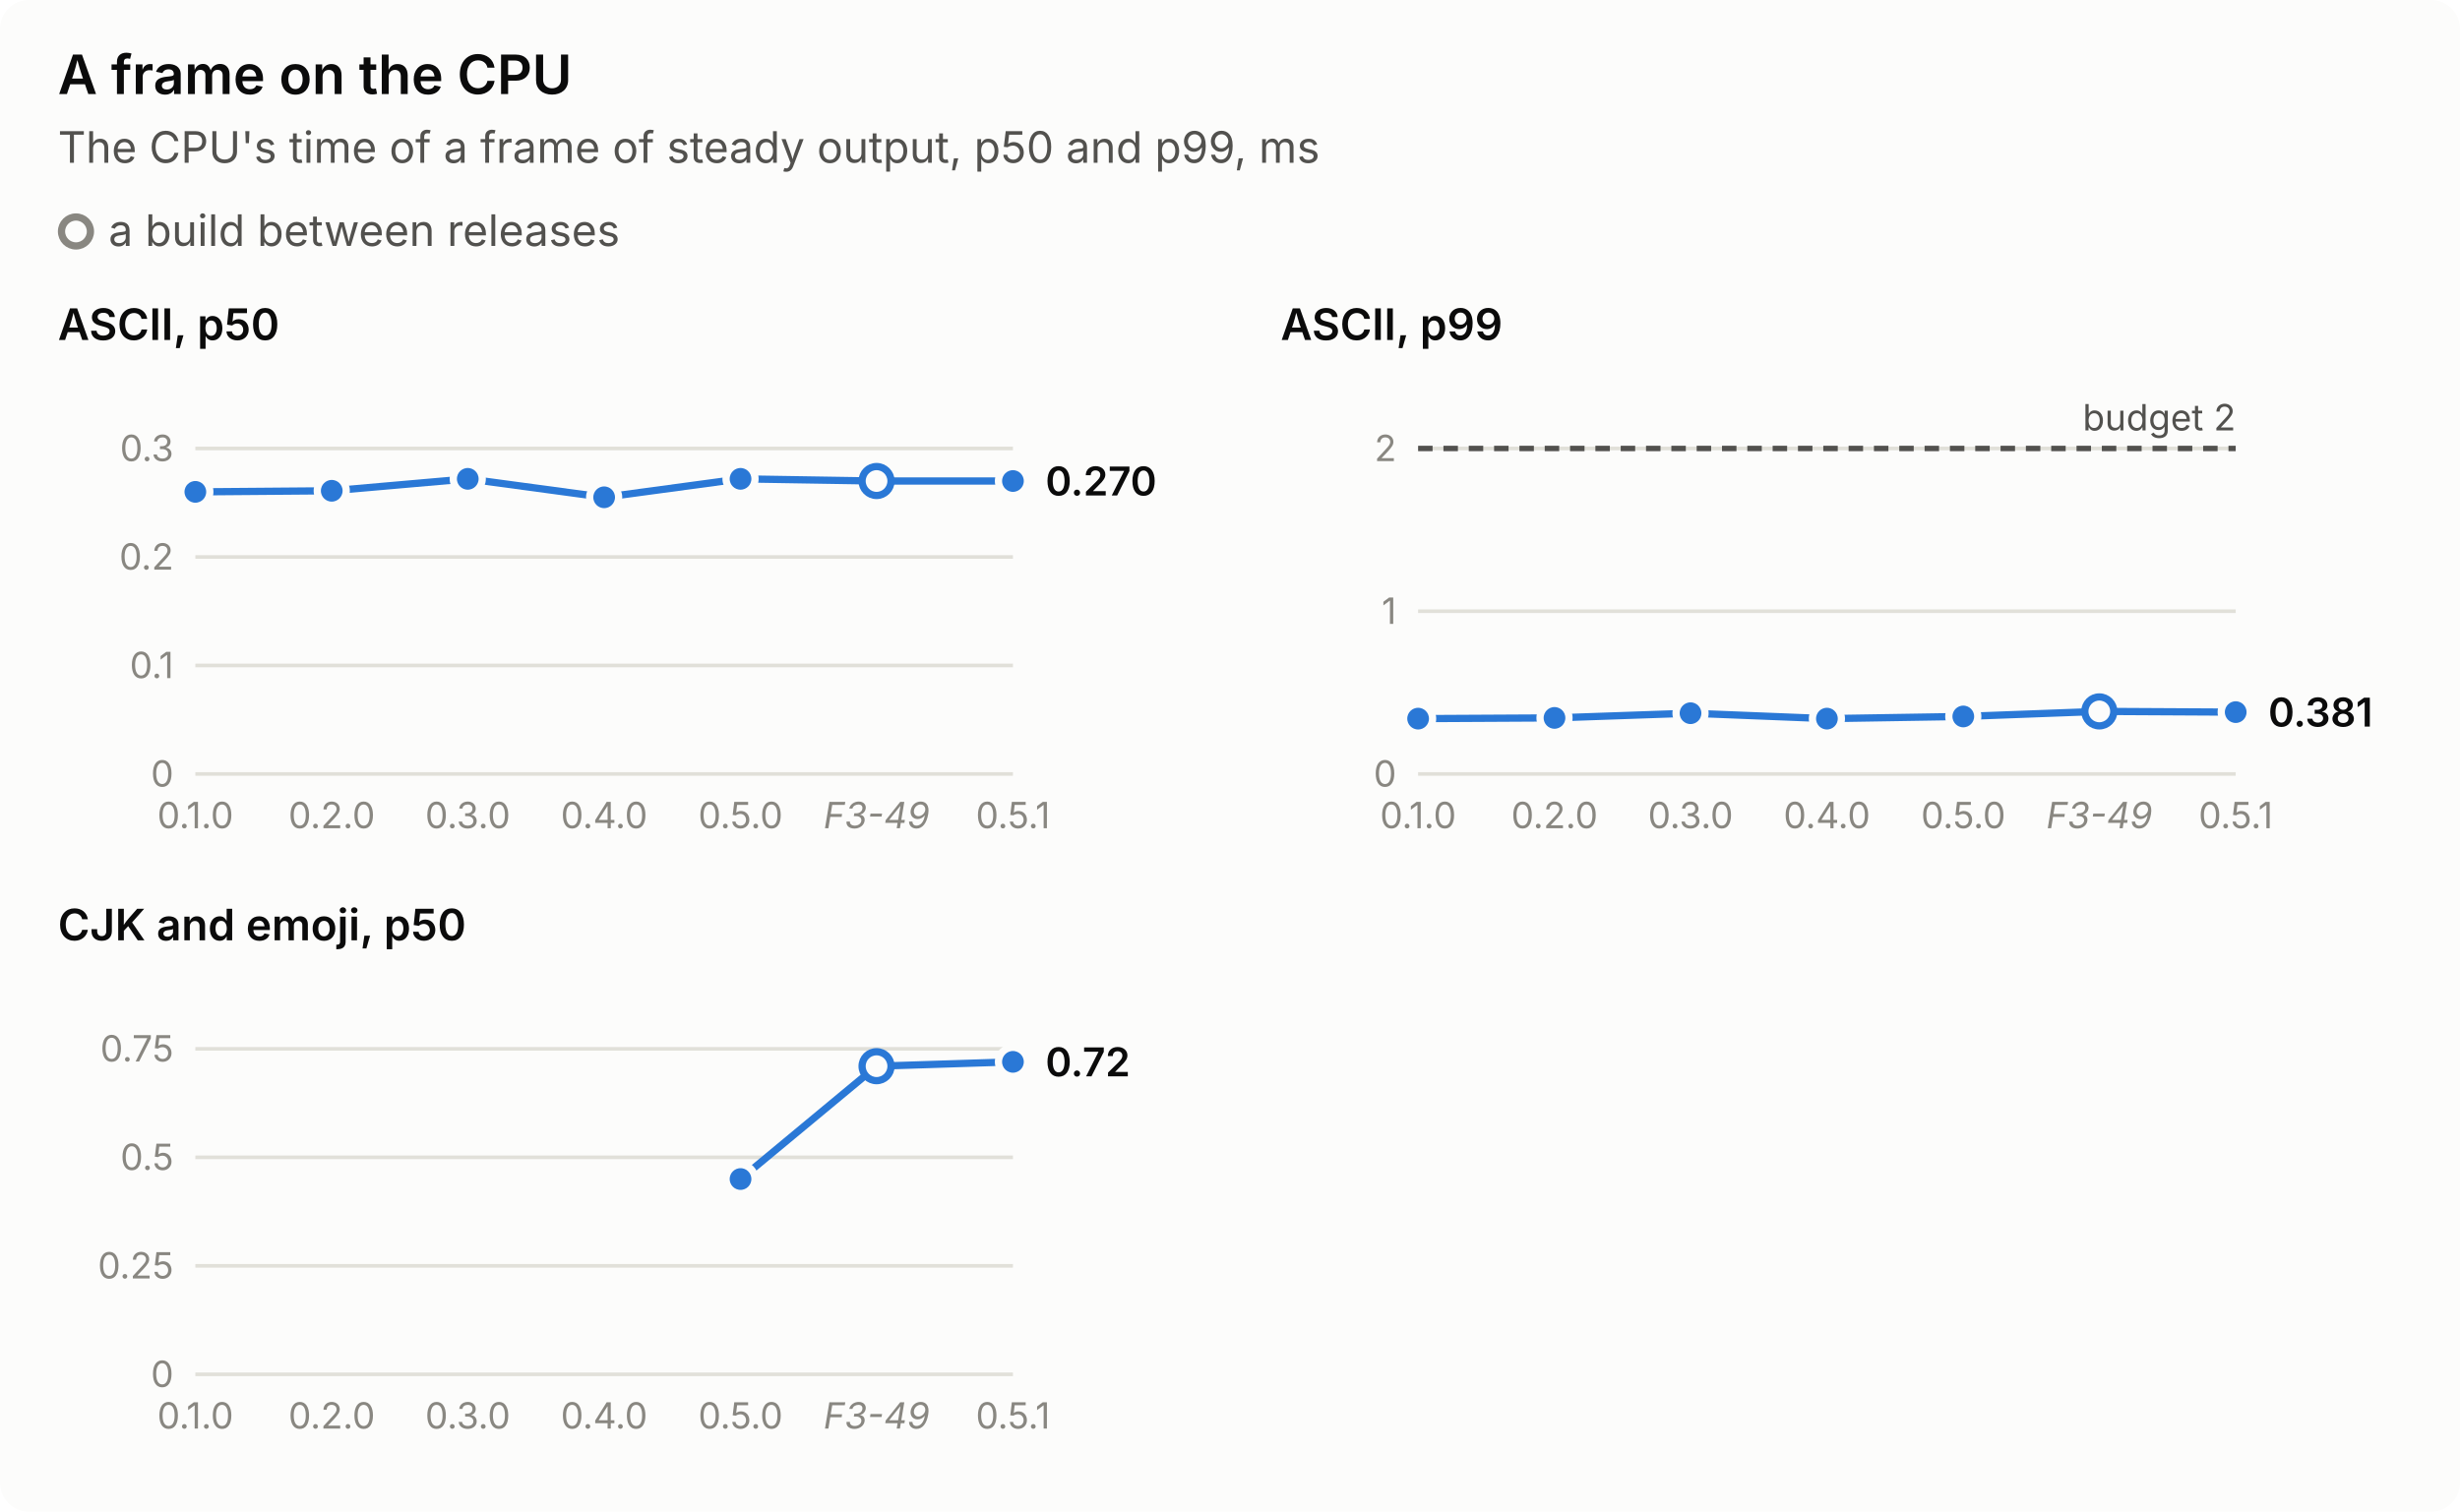
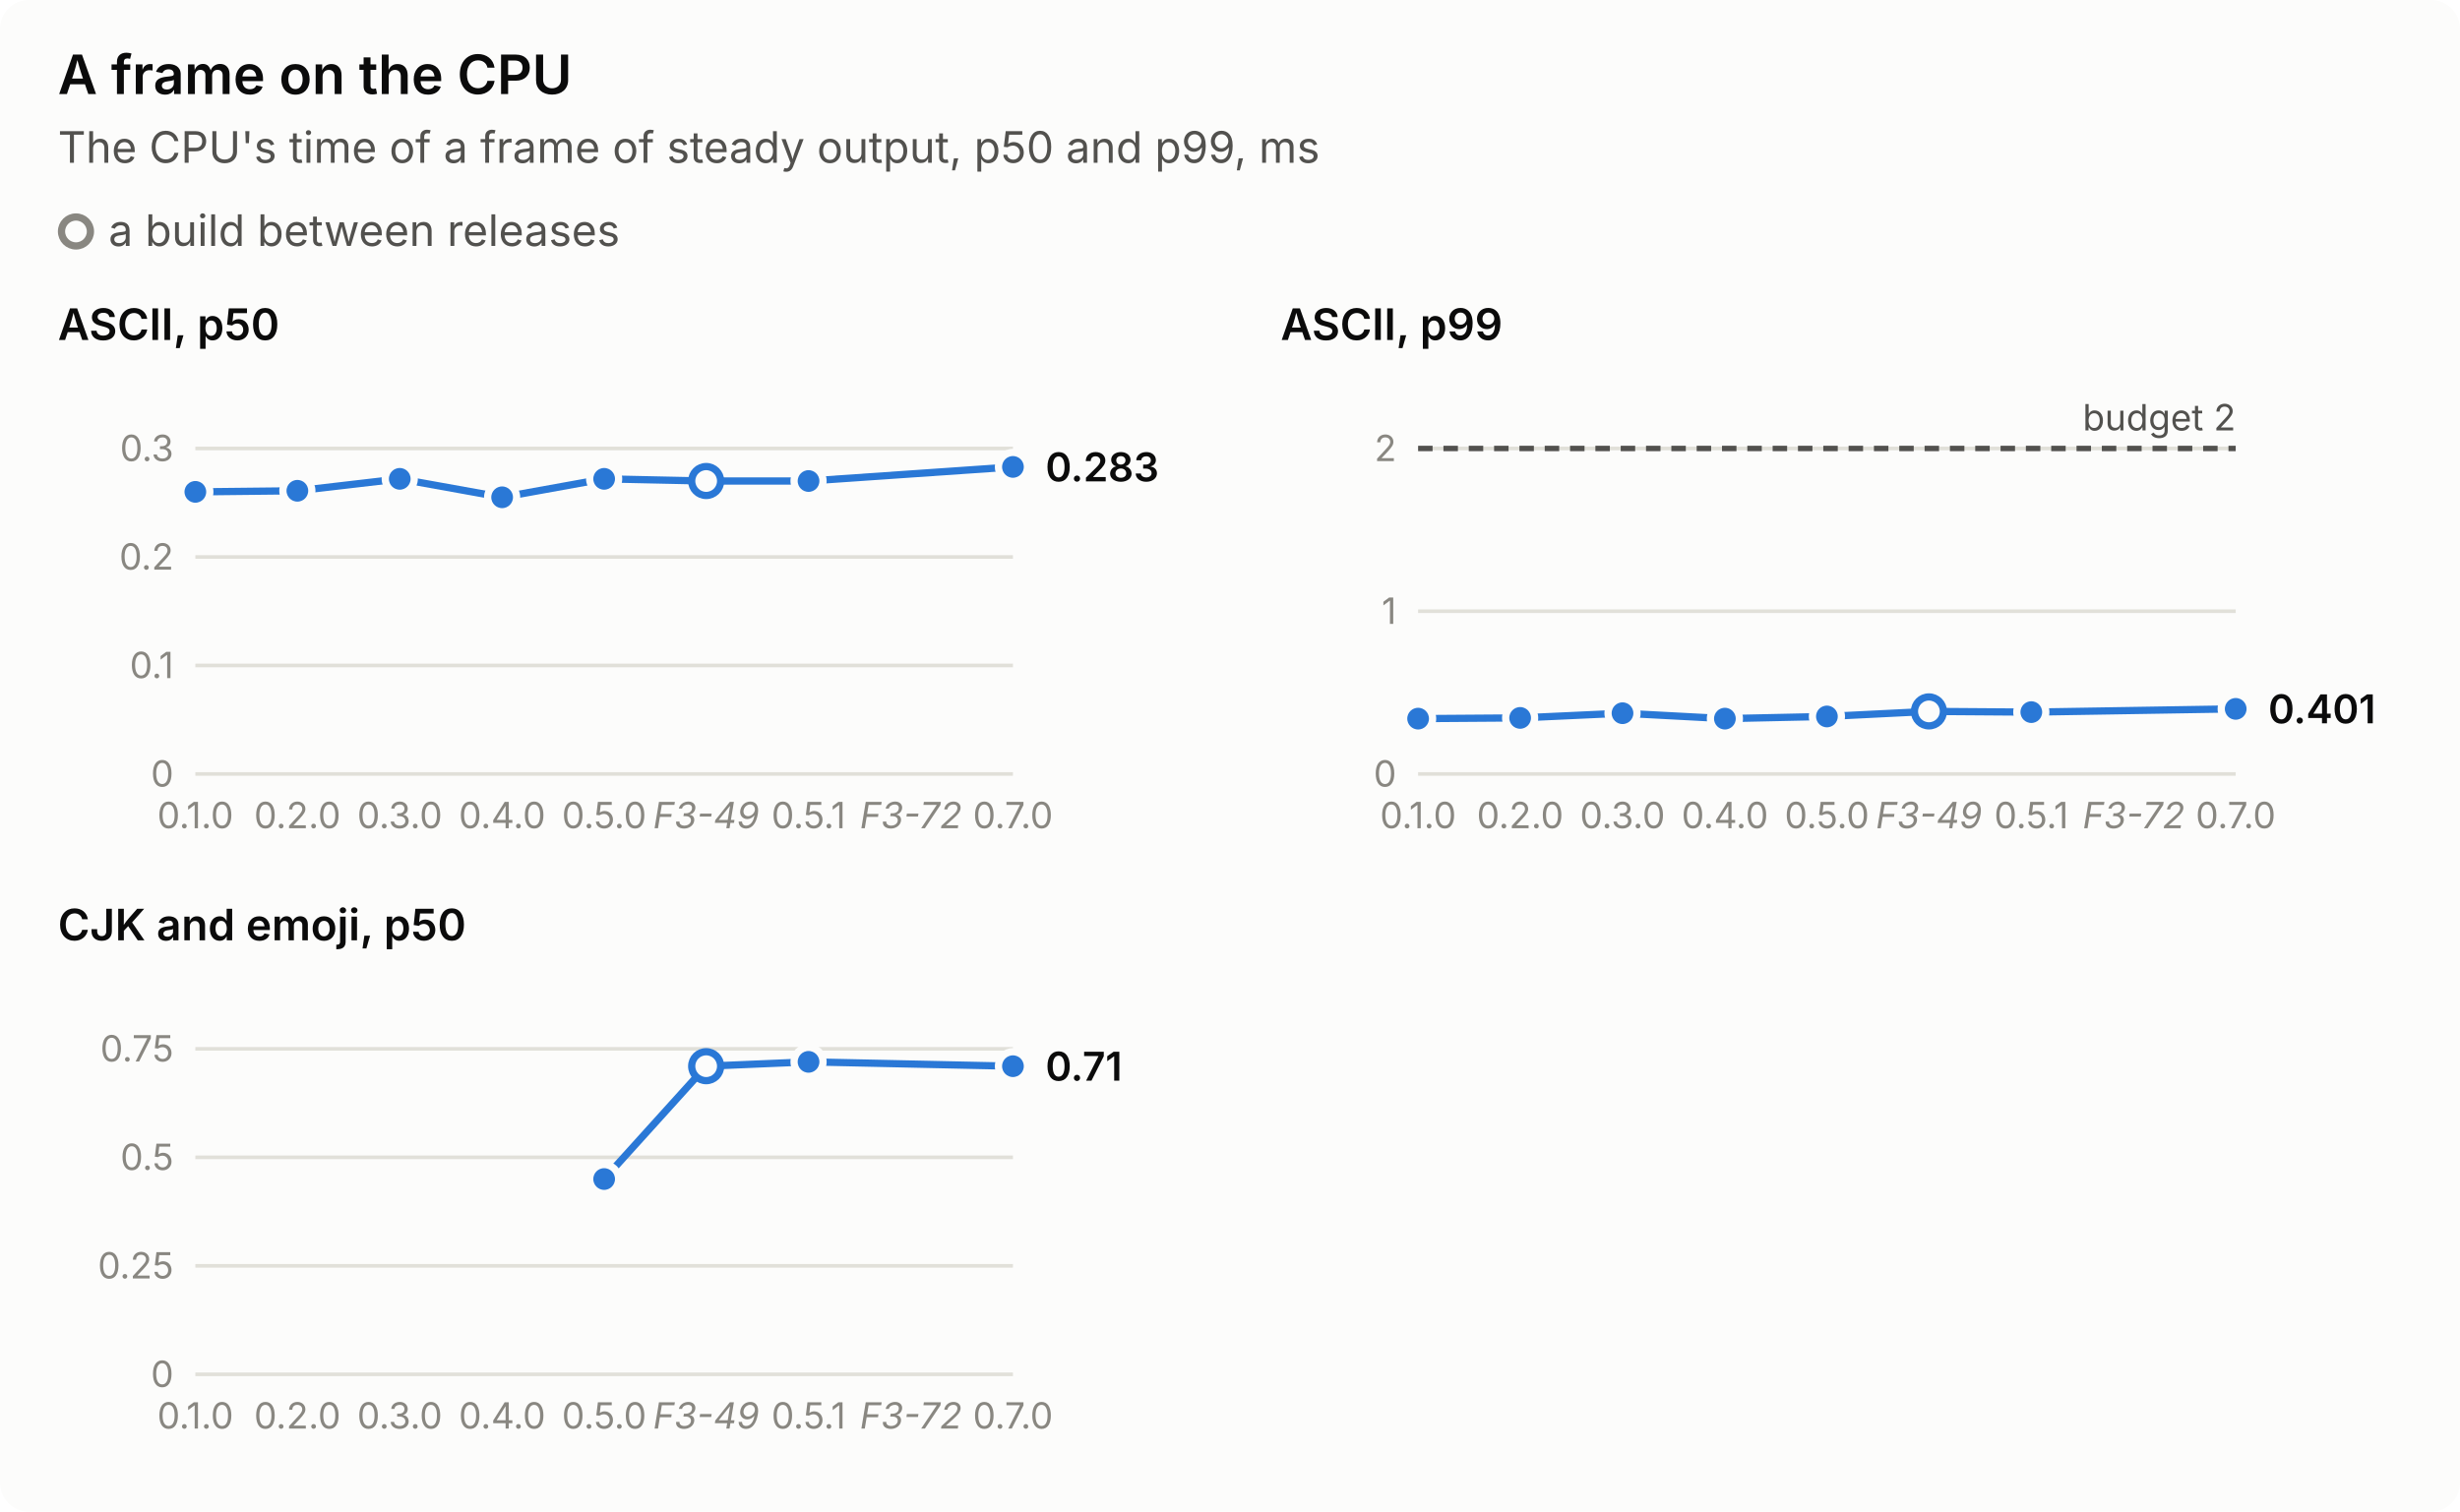
<svg xmlns="http://www.w3.org/2000/svg" width="680" height="418" viewBox="0 0 680 418" role="img" aria-label="A frame on the CPU">
  <style>
  .surface { fill: #fcfcfb; }
  .primary { fill: #0b0b0b; }
  .secondary { fill: #52514e; }
  .muted { fill: #898781; }
  .grid { stroke: #e1e0d9; }
  .base { stroke: #c3c2b7; }
  .accent { fill: #2a78d6; }
  .context { fill: #898781; }
  .accent-line { stroke: #2a78d6; }
  .context-line { stroke: #898781; }
  .second { fill: #eb6834; }
  .second-line { stroke: #eb6834; }
  .ring { stroke: #fcfcfb; }
  .budget { stroke: #52514e; }
  text { font-family: system-ui, -apple-system, "Segoe UI", sans-serif; }
  .tick { font-variant-numeric: tabular-nums; }
  @media (prefers-color-scheme: dark) {
    .surface { fill: #1a1a19; }
    .primary { fill: #f0efec; }
    .secondary { fill: #c3c2b7; }
    .muted { fill: #898781; }
    .grid { stroke: #2c2c2a; }
    .base { stroke: #383835; }
    .accent { fill: #3987e5; }
    .context { fill: #6f6e69; }
    .accent-line { stroke: #3987e5; }
    .context-line { stroke: #6f6e69; }
    .second { fill: #d95926; }
    .second-line { stroke: #d95926; }
    .ring { stroke: #1a1a19; }
    .budget { stroke: #c3c2b7; }
  }
</style>
  <rect class="surface" width="680" height="418" rx="8" />
  <text class="primary" x="16" y="26" font-size="15" font-weight="600">A frame on the CPU</text>
  <text class="secondary" x="16" y="45" font-size="12">The CPU's time of a frame of steady output, p50 and p99, ms</text>
  <circle class="surface context-line" cx="21" cy="64" r="4" stroke-width="2" />
  <text class="secondary" x="30" y="68" font-size="12">a build between releases</text>
  <text class="primary" x="16.0" y="94" font-size="12" font-weight="600">ASCII, p50</text>
  <line class="grid" x1="54.0" y1="214.0" x2="280.0" y2="214.0" stroke-width="1" />
  <text class="muted tick" x="48.0" y="217.5" font-size="10" text-anchor="end">0</text>
  <line class="grid" x1="54.0" y1="184.0" x2="280.0" y2="184.0" stroke-width="1" />
  <text class="muted tick" x="48.0" y="187.5" font-size="10" text-anchor="end">0.1</text>
  <line class="grid" x1="54.0" y1="154.0" x2="280.0" y2="154.0" stroke-width="1" />
  <text class="muted tick" x="48.0" y="157.5" font-size="10" text-anchor="end">0.2</text>
  <line class="grid" x1="54.0" y1="124.0" x2="280.0" y2="124.0" stroke-width="1" />
  <text class="muted tick" x="48.0" y="127.5" font-size="10" text-anchor="end">0.3</text>
  <text class="muted" x="54.0" y="229.0" font-size="10" text-anchor="middle">0.1.0</text>
-   <text class="muted" x="91.7" y="229.0" font-size="10" text-anchor="middle">0.2.0</text>
-   <text class="muted" x="129.3" y="229.0" font-size="10" text-anchor="middle">0.3.0</text>
-   <text class="muted" x="167.0" y="229.0" font-size="10" text-anchor="middle">0.4.0</text>
-   <text class="muted" x="204.7" y="229.0" font-size="10" text-anchor="middle">0.5.0</text>
-   <text class="muted" x="242.3" y="229.0" font-size="10" text-anchor="middle" font-style="italic">F3-49</text>
-   <text class="muted" x="280.0" y="229.0" font-size="10" text-anchor="middle">0.5.1</text>
-   <line class="accent-line" x1="54.0" y1="136.0" x2="91.7" y2="135.7" stroke-width="2" stroke-linecap="round" />
-   <line class="accent-line" x1="91.7" y1="135.7" x2="129.3" y2="132.4" stroke-width="2" stroke-linecap="round" />
-   <line class="accent-line" x1="129.3" y1="132.4" x2="167.0" y2="137.5" stroke-width="2" stroke-linecap="round" />
-   <line class="accent-line" x1="167.0" y1="137.5" x2="204.7" y2="132.4" stroke-width="2" stroke-linecap="round" />
-   <line class="accent-line" x1="204.7" y1="132.4" x2="242.3" y2="133.0" stroke-width="2" stroke-linecap="round" />
-   <line class="accent-line" x1="242.3" y1="133.0" x2="280.0" y2="133.0" stroke-width="2" stroke-linecap="round" />
+   <text class="muted" x="82.2" y="229.0" font-size="10" text-anchor="middle">0.2.0</text>
+   <text class="muted" x="110.5" y="229.0" font-size="10" text-anchor="middle">0.3.0</text>
+   <text class="muted" x="138.8" y="229.0" font-size="10" text-anchor="middle">0.4.0</text>
+   <text class="muted" x="167.0" y="229.0" font-size="10" text-anchor="middle">0.5.0</text>
+   <text class="muted" x="195.2" y="229.0" font-size="10" text-anchor="middle" font-style="italic">F3-49</text>
+   <text class="muted" x="223.5" y="229.0" font-size="10" text-anchor="middle">0.5.1</text>
+   <text class="muted" x="251.8" y="229.0" font-size="10" text-anchor="middle" font-style="italic">F3-72</text>
+   <text class="muted" x="280.0" y="229.0" font-size="10" text-anchor="middle">0.7.0</text>
+   <line class="accent-line" x1="54.0" y1="136.0" x2="82.2" y2="135.7" stroke-width="2" stroke-linecap="round" />
+   <line class="accent-line" x1="82.2" y1="135.7" x2="110.5" y2="132.4" stroke-width="2" stroke-linecap="round" />
+   <line class="accent-line" x1="110.5" y1="132.4" x2="138.8" y2="137.5" stroke-width="2" stroke-linecap="round" />
+   <line class="accent-line" x1="138.8" y1="137.5" x2="167.0" y2="132.4" stroke-width="2" stroke-linecap="round" />
+   <line class="accent-line" x1="167.0" y1="132.4" x2="195.2" y2="133.0" stroke-width="2" stroke-linecap="round" />
+   <line class="accent-line" x1="195.2" y1="133.0" x2="223.5" y2="133.0" stroke-width="2" stroke-linecap="round" />
+   <line class="accent-line" x1="223.5" y1="133.0" x2="280.0" y2="129.1" stroke-width="2" stroke-linecap="round" />
  <circle class="accent ring" cx="54.0" cy="136.0" r="4" stroke-width="2" />
-   <circle class="accent ring" cx="91.7" cy="135.7" r="4" stroke-width="2" />
-   <circle class="accent ring" cx="129.3" cy="132.4" r="4" stroke-width="2" />
-   <circle class="accent ring" cx="167.0" cy="137.5" r="4" stroke-width="2" />
-   <circle class="accent ring" cx="204.7" cy="132.4" r="4" stroke-width="2" />
-   <circle class="surface accent-line" cx="242.3" cy="133.0" r="4" stroke-width="2" />
-   <circle class="accent ring" cx="280.0" cy="133.0" r="4" stroke-width="2" />
-   <text class="primary tick" x="289.0" y="137.0" font-size="11" font-weight="600">0.270</text>
+   <circle class="accent ring" cx="82.2" cy="135.7" r="4" stroke-width="2" />
+   <circle class="accent ring" cx="110.5" cy="132.4" r="4" stroke-width="2" />
+   <circle class="accent ring" cx="138.8" cy="137.5" r="4" stroke-width="2" />
+   <circle class="accent ring" cx="167.0" cy="132.4" r="4" stroke-width="2" />
+   <circle class="surface accent-line" cx="195.2" cy="133.0" r="4" stroke-width="2" />
+   <circle class="accent ring" cx="223.5" cy="133.0" r="4" stroke-width="2" />
+   <circle class="accent ring" cx="280.0" cy="129.1" r="4" stroke-width="2" />
+   <text class="primary tick" x="289.0" y="133.1" font-size="11" font-weight="600">0.283</text>
  <text class="primary" x="354.0" y="94" font-size="12" font-weight="600">ASCII, p99</text>
  <line class="grid" x1="392.0" y1="214.0" x2="618.0" y2="214.0" stroke-width="1" />
  <text class="muted tick" x="386.0" y="217.5" font-size="10" text-anchor="end">0</text>
  <line class="grid" x1="392.0" y1="169.0" x2="618.0" y2="169.0" stroke-width="1" />
  <text class="muted tick" x="386.0" y="172.5" font-size="10" text-anchor="end">1</text>
  <line class="grid" x1="392.0" y1="124.0" x2="618.0" y2="124.0" stroke-width="1" />
  <text class="muted tick" x="386.0" y="127.5" font-size="10" text-anchor="end">2</text>
  <text class="muted" x="392.0" y="229.0" font-size="10" text-anchor="middle">0.1.0</text>
-   <text class="muted" x="429.7" y="229.0" font-size="10" text-anchor="middle">0.2.0</text>
-   <text class="muted" x="467.3" y="229.0" font-size="10" text-anchor="middle">0.3.0</text>
-   <text class="muted" x="505.0" y="229.0" font-size="10" text-anchor="middle">0.4.0</text>
-   <text class="muted" x="542.7" y="229.0" font-size="10" text-anchor="middle">0.5.0</text>
-   <text class="muted" x="580.3" y="229.0" font-size="10" text-anchor="middle" font-style="italic">F3-49</text>
-   <text class="muted" x="618.0" y="229.0" font-size="10" text-anchor="middle">0.5.1</text>
+   <text class="muted" x="420.2" y="229.0" font-size="10" text-anchor="middle">0.2.0</text>
+   <text class="muted" x="448.5" y="229.0" font-size="10" text-anchor="middle">0.3.0</text>
+   <text class="muted" x="476.8" y="229.0" font-size="10" text-anchor="middle">0.4.0</text>
+   <text class="muted" x="505.0" y="229.0" font-size="10" text-anchor="middle">0.5.0</text>
+   <text class="muted" x="533.2" y="229.0" font-size="10" text-anchor="middle" font-style="italic">F3-49</text>
+   <text class="muted" x="561.5" y="229.0" font-size="10" text-anchor="middle">0.5.1</text>
+   <text class="muted" x="589.8" y="229.0" font-size="10" text-anchor="middle" font-style="italic">F3-72</text>
+   <text class="muted" x="618.0" y="229.0" font-size="10" text-anchor="middle">0.7.0</text>
  <line class="budget" x1="392.0" y1="124.0" x2="618.0" y2="124.0" stroke-width="1.5" stroke-dasharray="4 3" />
  <text class="secondary" x="618.0" y="119.0" font-size="10" text-anchor="end">budget 2</text>
-   <line class="accent-line" x1="392.0" y1="198.7" x2="429.7" y2="198.5" stroke-width="2" stroke-linecap="round" />
-   <line class="accent-line" x1="429.7" y1="198.5" x2="467.3" y2="197.2" stroke-width="2" stroke-linecap="round" />
-   <line class="accent-line" x1="467.3" y1="197.2" x2="505.0" y2="198.7" stroke-width="2" stroke-linecap="round" />
-   <line class="accent-line" x1="505.0" y1="198.7" x2="542.7" y2="198.1" stroke-width="2" stroke-linecap="round" />
-   <line class="accent-line" x1="542.7" y1="198.1" x2="580.3" y2="196.7" stroke-width="2" stroke-linecap="round" />
-   <line class="accent-line" x1="580.3" y1="196.7" x2="618.0" y2="196.9" stroke-width="2" stroke-linecap="round" />
+   <line class="accent-line" x1="392.0" y1="198.7" x2="420.2" y2="198.5" stroke-width="2" stroke-linecap="round" />
+   <line class="accent-line" x1="420.2" y1="198.5" x2="448.5" y2="197.2" stroke-width="2" stroke-linecap="round" />
+   <line class="accent-line" x1="448.5" y1="197.2" x2="476.8" y2="198.7" stroke-width="2" stroke-linecap="round" />
+   <line class="accent-line" x1="476.8" y1="198.7" x2="505.0" y2="198.1" stroke-width="2" stroke-linecap="round" />
+   <line class="accent-line" x1="505.0" y1="198.1" x2="533.2" y2="196.7" stroke-width="2" stroke-linecap="round" />
+   <line class="accent-line" x1="533.2" y1="196.7" x2="561.5" y2="196.9" stroke-width="2" stroke-linecap="round" />
+   <line class="accent-line" x1="561.5" y1="196.9" x2="618.0" y2="196.0" stroke-width="2" stroke-linecap="round" />
  <circle class="accent ring" cx="392.0" cy="198.7" r="4" stroke-width="2" />
-   <circle class="accent ring" cx="429.7" cy="198.5" r="4" stroke-width="2" />
-   <circle class="accent ring" cx="467.3" cy="197.2" r="4" stroke-width="2" />
-   <circle class="accent ring" cx="505.0" cy="198.7" r="4" stroke-width="2" />
-   <circle class="accent ring" cx="542.7" cy="198.1" r="4" stroke-width="2" />
-   <circle class="surface accent-line" cx="580.3" cy="196.7" r="4" stroke-width="2" />
-   <circle class="accent ring" cx="618.0" cy="196.9" r="4" stroke-width="2" />
-   <text class="primary tick" x="627.0" y="200.9" font-size="11" font-weight="600">0.381</text>
+   <circle class="accent ring" cx="420.2" cy="198.5" r="4" stroke-width="2" />
+   <circle class="accent ring" cx="448.5" cy="197.2" r="4" stroke-width="2" />
+   <circle class="accent ring" cx="476.8" cy="198.7" r="4" stroke-width="2" />
+   <circle class="accent ring" cx="505.0" cy="198.1" r="4" stroke-width="2" />
+   <circle class="surface accent-line" cx="533.2" cy="196.7" r="4" stroke-width="2" />
+   <circle class="accent ring" cx="561.5" cy="196.9" r="4" stroke-width="2" />
+   <circle class="accent ring" cx="618.0" cy="196.0" r="4" stroke-width="2" />
+   <text class="primary tick" x="627.0" y="200.0" font-size="11" font-weight="600">0.401</text>
  <text class="primary" x="16.0" y="260" font-size="12" font-weight="600">CJK and emoji, p50</text>
  <line class="grid" x1="54.0" y1="380.0" x2="280.0" y2="380.0" stroke-width="1" />
  <text class="muted tick" x="48.0" y="383.5" font-size="10" text-anchor="end">0</text>
  <line class="grid" x1="54.0" y1="350.0" x2="280.0" y2="350.0" stroke-width="1" />
  <text class="muted tick" x="48.0" y="353.5" font-size="10" text-anchor="end">0.25</text>
  <line class="grid" x1="54.0" y1="320.0" x2="280.0" y2="320.0" stroke-width="1" />
  <text class="muted tick" x="48.0" y="323.5" font-size="10" text-anchor="end">0.5</text>
  <line class="grid" x1="54.0" y1="290.0" x2="280.0" y2="290.0" stroke-width="1" />
  <text class="muted tick" x="48.0" y="293.5" font-size="10" text-anchor="end">0.75</text>
  <text class="muted" x="54.0" y="395.0" font-size="10" text-anchor="middle">0.1.0</text>
-   <text class="muted" x="91.7" y="395.0" font-size="10" text-anchor="middle">0.2.0</text>
-   <text class="muted" x="129.3" y="395.0" font-size="10" text-anchor="middle">0.3.0</text>
-   <text class="muted" x="167.0" y="395.0" font-size="10" text-anchor="middle">0.4.0</text>
-   <text class="muted" x="204.7" y="395.0" font-size="10" text-anchor="middle">0.5.0</text>
-   <text class="muted" x="242.3" y="395.0" font-size="10" text-anchor="middle" font-style="italic">F3-49</text>
-   <text class="muted" x="280.0" y="395.0" font-size="10" text-anchor="middle">0.5.1</text>
-   <line class="accent-line" x1="204.7" y1="326.0" x2="242.3" y2="294.8" stroke-width="2" stroke-linecap="round" />
-   <line class="accent-line" x1="242.3" y1="294.8" x2="280.0" y2="293.6" stroke-width="2" stroke-linecap="round" />
-   <circle class="accent ring" cx="204.7" cy="326.0" r="4" stroke-width="2" />
-   <circle class="surface accent-line" cx="242.3" cy="294.8" r="4" stroke-width="2" />
-   <circle class="accent ring" cx="280.0" cy="293.6" r="4" stroke-width="2" />
-   <text class="primary tick" x="289.0" y="297.6" font-size="11" font-weight="600">0.72</text>
+   <text class="muted" x="82.2" y="395.0" font-size="10" text-anchor="middle">0.2.0</text>
+   <text class="muted" x="110.5" y="395.0" font-size="10" text-anchor="middle">0.3.0</text>
+   <text class="muted" x="138.8" y="395.0" font-size="10" text-anchor="middle">0.4.0</text>
+   <text class="muted" x="167.0" y="395.0" font-size="10" text-anchor="middle">0.5.0</text>
+   <text class="muted" x="195.2" y="395.0" font-size="10" text-anchor="middle" font-style="italic">F3-49</text>
+   <text class="muted" x="223.5" y="395.0" font-size="10" text-anchor="middle">0.5.1</text>
+   <text class="muted" x="251.8" y="395.0" font-size="10" text-anchor="middle" font-style="italic">F3-72</text>
+   <text class="muted" x="280.0" y="395.0" font-size="10" text-anchor="middle">0.7.0</text>
+   <line class="accent-line" x1="167.0" y1="326.0" x2="195.2" y2="294.8" stroke-width="2" stroke-linecap="round" />
+   <line class="accent-line" x1="195.2" y1="294.8" x2="223.5" y2="293.6" stroke-width="2" stroke-linecap="round" />
+   <line class="accent-line" x1="223.5" y1="293.6" x2="280.0" y2="294.8" stroke-width="2" stroke-linecap="round" />
+   <circle class="accent ring" cx="167.0" cy="326.0" r="4" stroke-width="2" />
+   <circle class="surface accent-line" cx="195.2" cy="294.8" r="4" stroke-width="2" />
+   <circle class="accent ring" cx="223.5" cy="293.6" r="4" stroke-width="2" />
+   <circle class="accent ring" cx="280.0" cy="294.8" r="4" stroke-width="2" />
+   <text class="primary tick" x="289.0" y="298.8" font-size="11" font-weight="600">0.71</text>
</svg>
